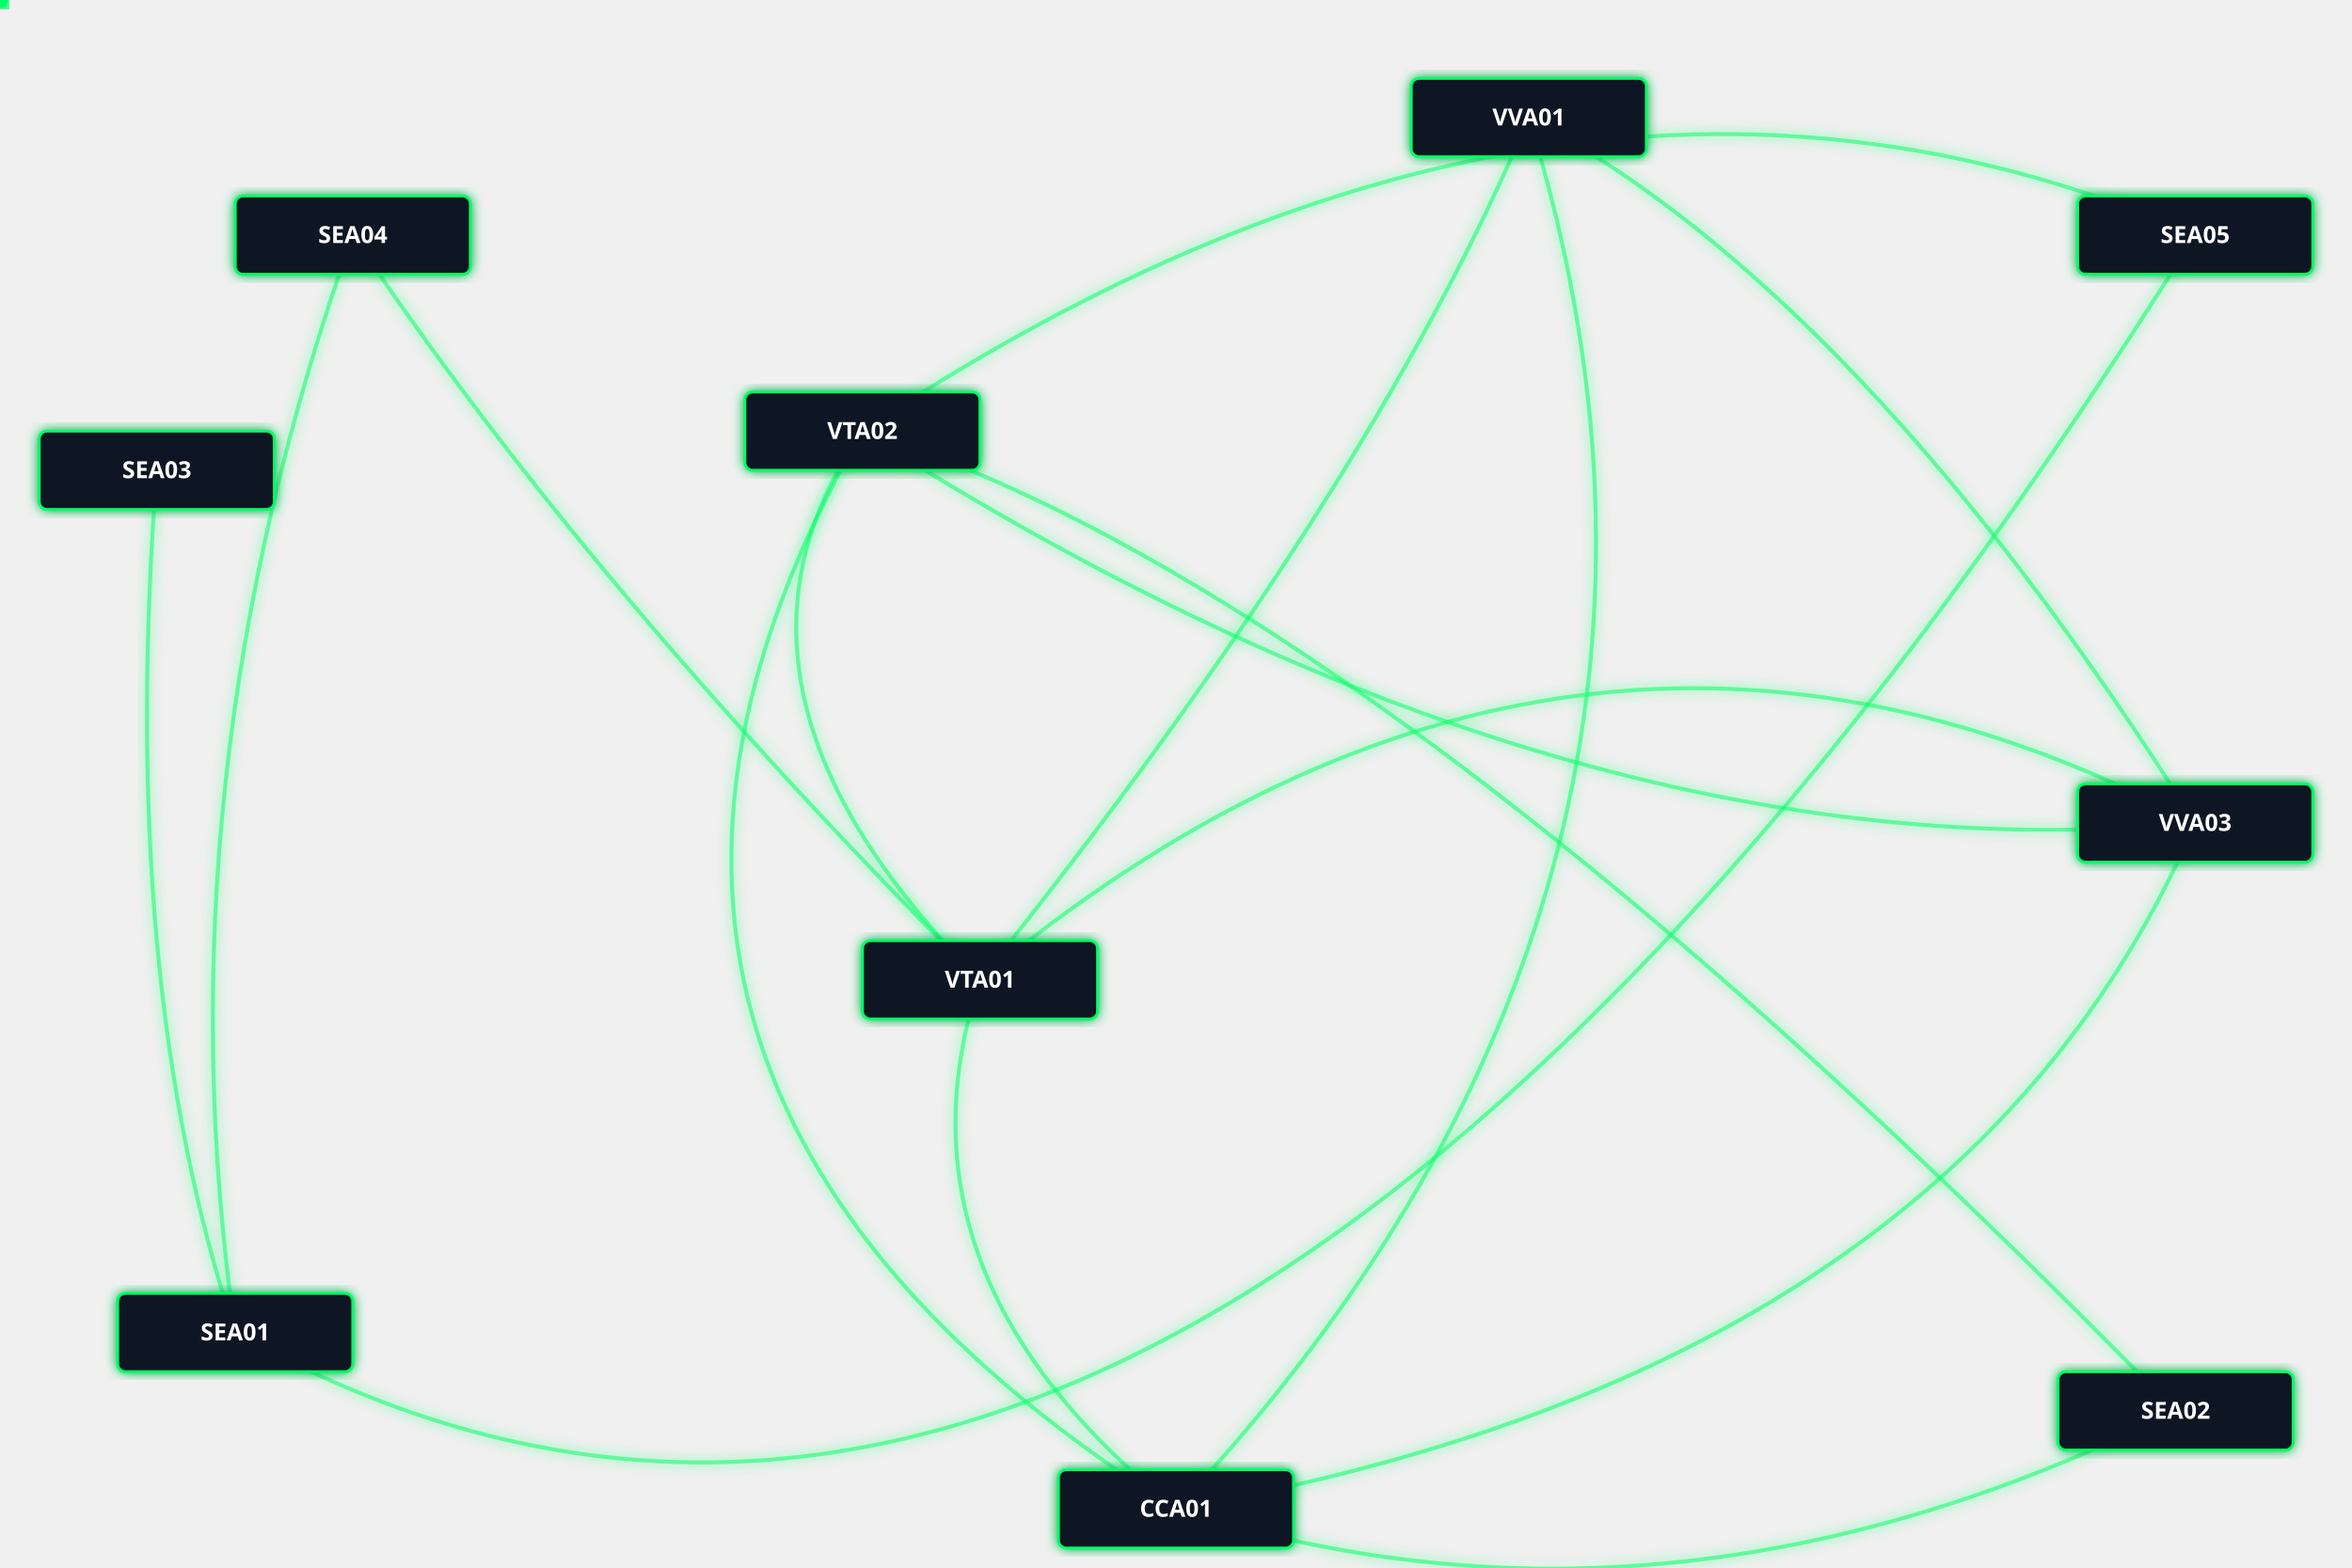
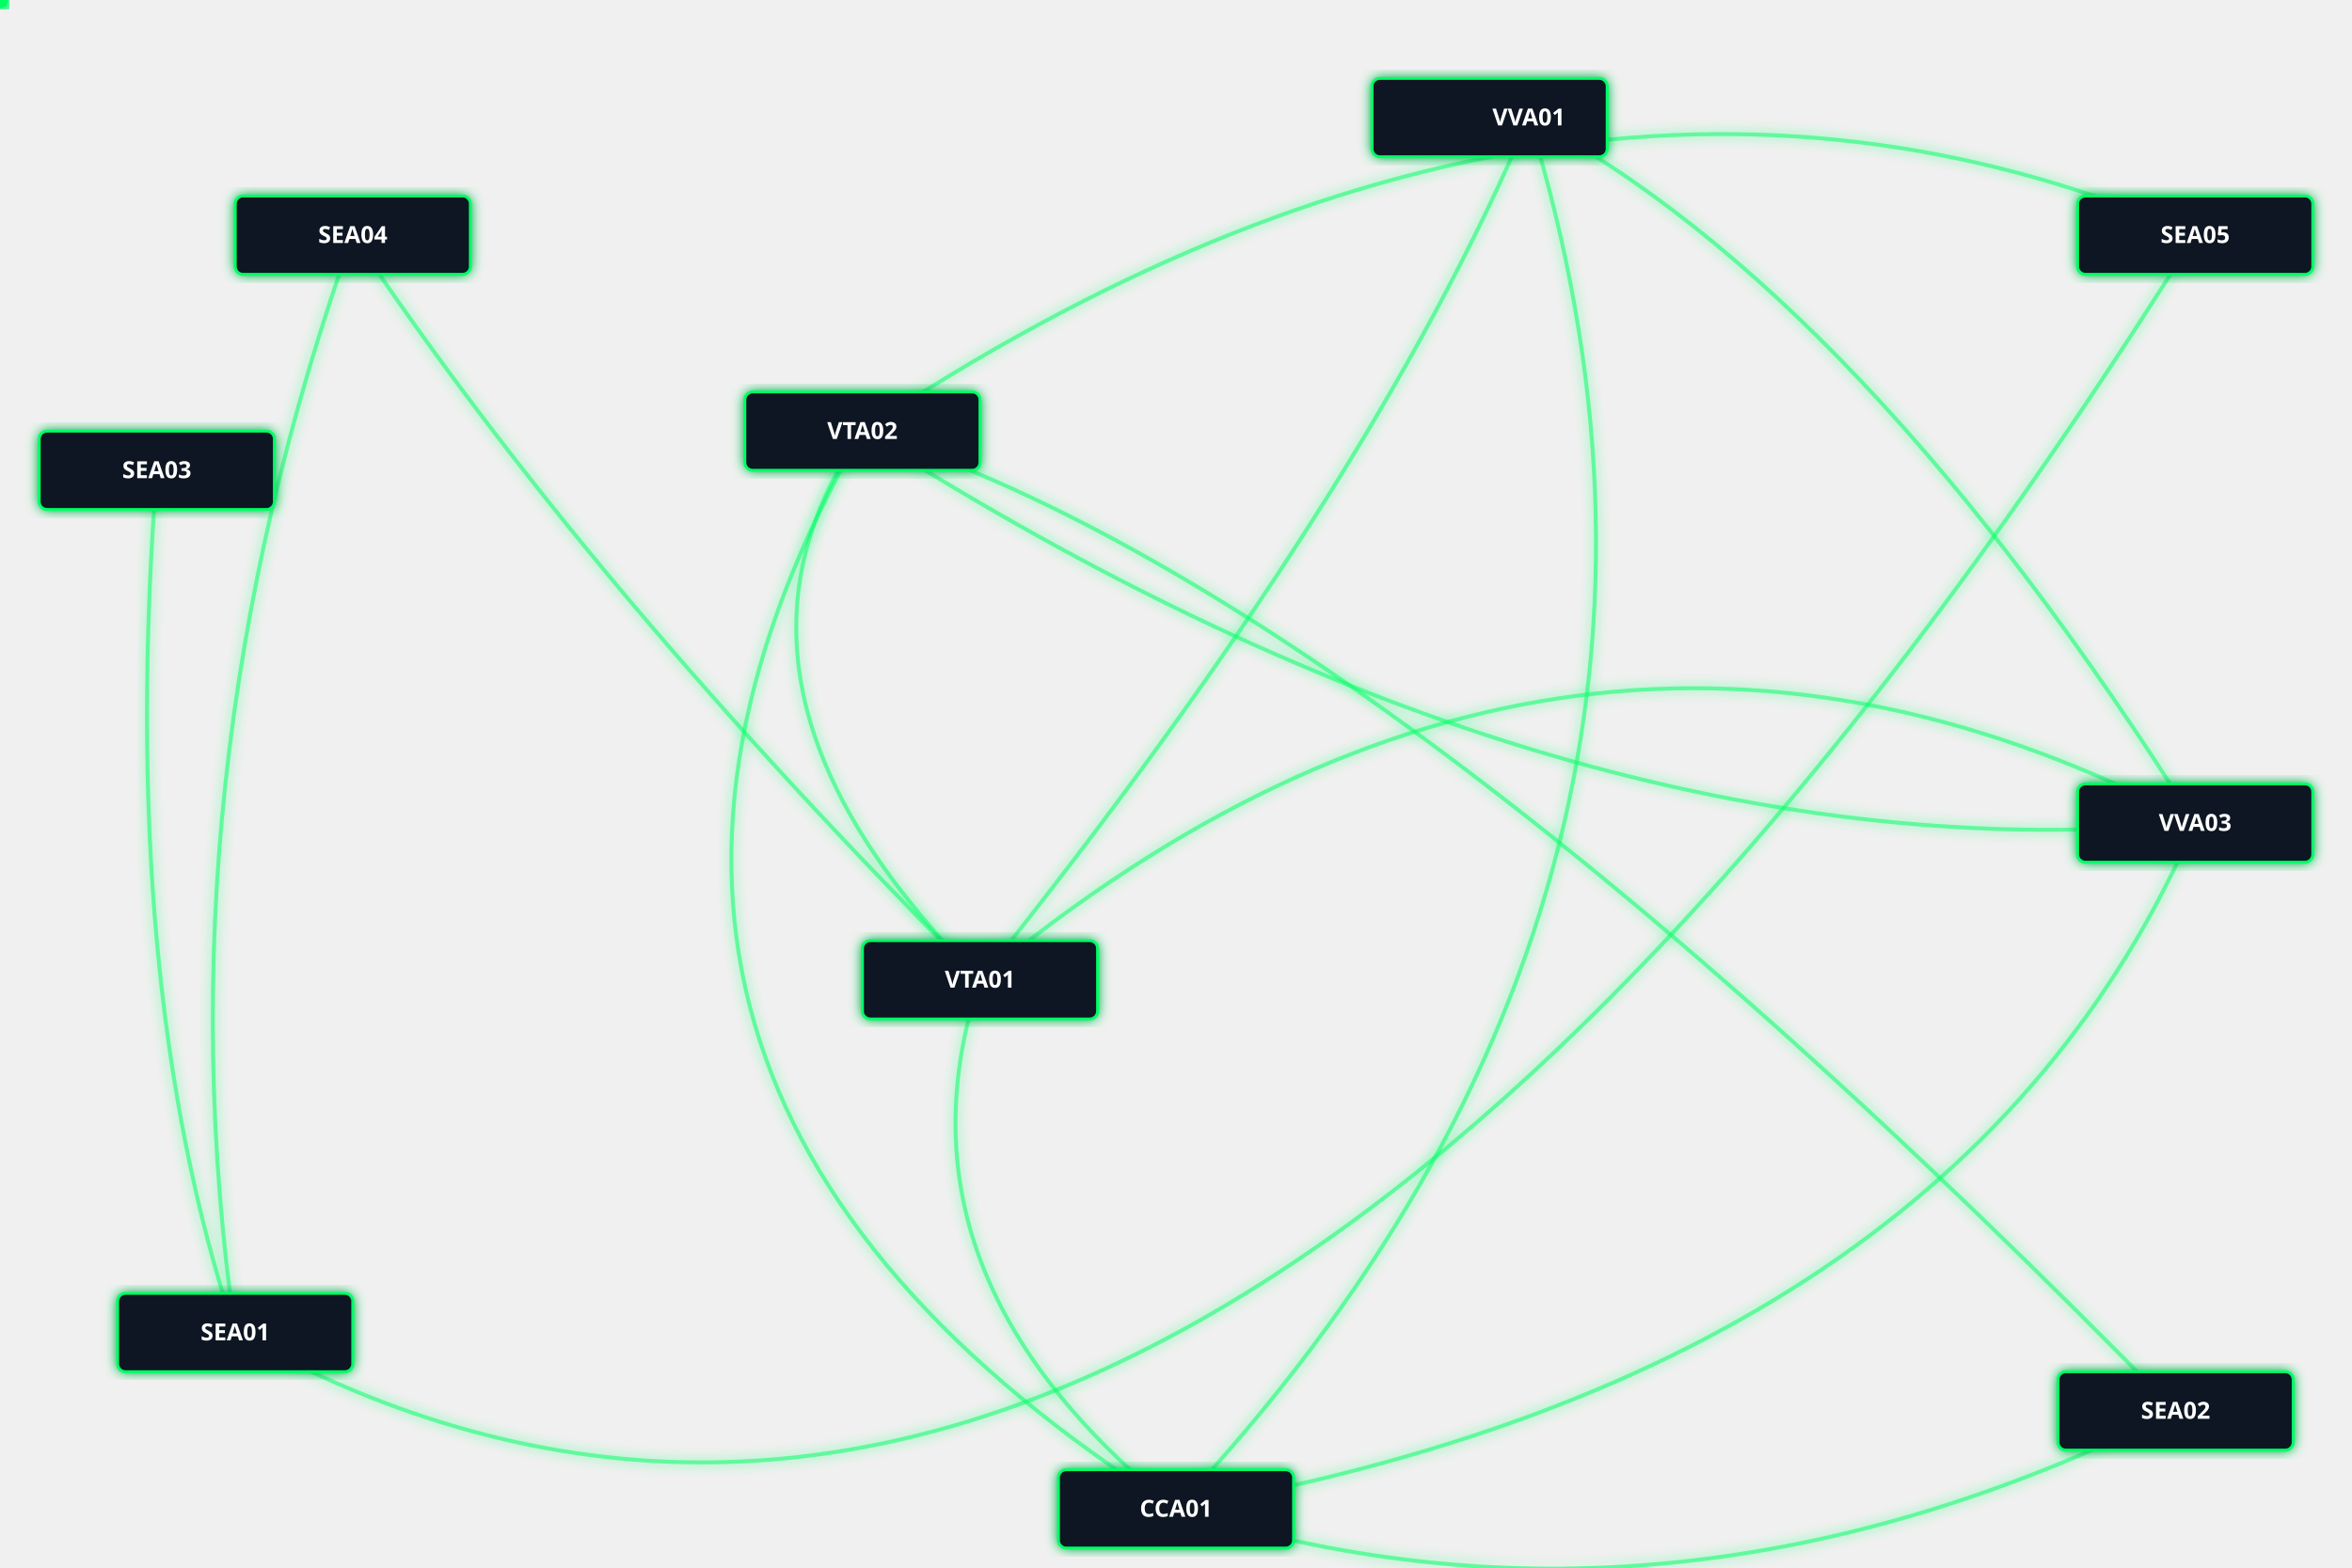
<svg xmlns="http://www.w3.org/2000/svg" id="topology-svg" viewBox="0 0 1200 800" class="absolute inset-0 w-full h-full" style="z-index:0; background-color: #1a2332;">
  <defs>
    <filter id="glow">
      <feGaussianBlur stdDeviation="3" result="blur" />
      <feMerge>
        <feMergeNode in="blur" />
        <feMergeNode in="SourceGraphic" />
      </feMerge>
    </filter>
    <style>
        .glow-line { stroke: #0f6; stroke-width: 2; filter: url(#glow); opacity: 0.6; }
        .particle { fill: #0f6; filter: url(#glow); }
        .node-text { fill: #ffffff; font-family: 'DM Sans', sans-serif; font-size: 12px; font-weight: bold; }
        .node-rect { fill: #101622; stroke: #0f6; stroke-width: 1.5; filter: url(#glow); rx: 4px; }
    </style>
  </defs>
  <g id="lines">
    <path d="M120,680 Q80,400 180,120" fill="none" class="glow-line" id="p-sea01-sea04" />
    <path d="M120,680 Q600,950 1120,120" fill="none" class="glow-line" id="p-sea01-sea05" />
    <path d="M120,680 Q60,500 80,240" fill="none" class="glow-line" id="p-sea01-sea03" />
    <path d="M180,120 Q300,300 500,500" fill="none" class="glow-line" id="p-sea04-vta01" />
    <path d="M1120,120 Q800,-20 440,220" fill="none" class="glow-line" id="p-sea05-vta02" />
    <path d="M780,60 Q900,450 600,770" fill="none" class="glow-line" id="p-vva01-cca01" />
    <path d="M780,60 Q700,250 500,500" fill="none" class="glow-line" id="p-vva01-vta01" />
    <path d="M780,60 Q950,150 1120,420" fill="none" class="glow-line" id="p-vva01-vva03" />
    <path d="M1120,420 Q800,250 500,500" fill="none" class="glow-line" id="p-vva03-vta01" />
    <path d="M1120,420 Q1000,700 600,770" fill="none" class="glow-line" id="p-vva03-cca01" />
    <path d="M1120,420 Q800,450 440,220" fill="none" class="glow-line" id="p-vva03-vta02" />
    <path d="M500,500 Q450,650 600,770" fill="none" class="glow-line" id="p-vta01-cca01" />
    <path d="M500,500 Q350,350 440,220" fill="none" class="glow-line" id="p-vta01-vta02" />
    <path d="M440,220 Q250,550 600,770" fill="none" class="glow-line" id="p-vta02-cca01" />
    <path d="M440,220 Q700,300 1110,720" fill="none" class="glow-line" id="p-vta02-sea02" />
    <path d="M600,770 Q850,850 1110,720" fill="none" class="glow-line" id="p-cca01-sea02" />
  </g>
  <g id="particles">
    <circle r="4" class="particle">
      <animateMotion dur="2.4s" repeatCount="indefinite" path="M120,680 Q80,400 180,120" />
    </circle>
    <circle r="3" class="particle" style="opacity:0.6;">
      <animateMotion dur="3.1s" repeatCount="indefinite" path="M180,120 Q80,400 120,680" />
    </circle>
    <circle r="4" class="particle">
      <animateMotion dur="4.2s" repeatCount="indefinite" path="M120,680 Q600,950 1120,120" />
    </circle>
    <circle r="3" class="particle" style="opacity:0.6;">
      <animateMotion dur="4.8s" repeatCount="indefinite" path="M1120,120 Q600,950 120,680" />
    </circle>
    <circle r="4" class="particle">
      <animateMotion dur="2.1s" repeatCount="indefinite" path="M120,680 Q60,500 80,240" />
    </circle>
    <circle r="3" class="particle" style="opacity:0.6;">
      <animateMotion dur="2.6s" repeatCount="indefinite" path="M80,240 Q60,500 120,680" />
    </circle>
    <circle r="4" class="particle">
      <animateMotion dur="2.3s" repeatCount="indefinite" path="M180,120 Q300,300 500,500" />
    </circle>
    <circle r="3" class="particle" style="opacity:0.6;">
      <animateMotion dur="2.8s" repeatCount="indefinite" path="M500,500 Q300,300 180,120" />
    </circle>
    <circle r="4" class="particle">
      <animateMotion dur="3.5s" repeatCount="indefinite" path="M1120,120 Q800,-20 440,220" />
    </circle>
    <circle r="3" class="particle" style="opacity:0.6;">
      <animateMotion dur="4.2s" repeatCount="indefinite" path="M440,220 Q800,-20 1120,120" />
    </circle>
    <circle r="4" class="particle">
      <animateMotion dur="3.2s" repeatCount="indefinite" path="M780,60 Q900,450 600,770" />
    </circle>
    <circle r="3" class="particle" style="opacity:0.6;">
      <animateMotion dur="3.7s" repeatCount="indefinite" path="M600,770 Q900,450 780,60" />
    </circle>
    <circle r="4" class="particle">
      <animateMotion dur="2.7s" repeatCount="indefinite" path="M780,60 Q700,250 500,500" />
    </circle>
    <circle r="3" class="particle" style="opacity:0.6;">
      <animateMotion dur="3.3s" repeatCount="indefinite" path="M500,500 Q700,250 780,60" />
    </circle>
    <circle r="4" class="particle">
      <animateMotion dur="2.2s" repeatCount="indefinite" path="M780,60 Q950,150 1120,420" />
    </circle>
    <circle r="3" class="particle" style="opacity:0.6;">
      <animateMotion dur="2.9s" repeatCount="indefinite" path="M1120,420 Q950,150 780,60" />
    </circle>
    <circle r="4" class="particle">
      <animateMotion dur="2.5s" repeatCount="indefinite" path="M1120,420 Q800,250 500,500" />
    </circle>
    <circle r="3" class="particle" style="opacity:0.6;">
      <animateMotion dur="3.1s" repeatCount="indefinite" path="M500,500 Q800,250 1120,420" />
    </circle>
    <circle r="4" class="particle">
      <animateMotion dur="2.9s" repeatCount="indefinite" path="M1120,420 Q1000,700 600,770" />
    </circle>
    <circle r="3" class="particle" style="opacity:0.6;">
      <animateMotion dur="3.4s" repeatCount="indefinite" path="M600,770 Q1000,700 1120,420" />
    </circle>
    <circle r="4" class="particle">
      <animateMotion dur="3.1s" repeatCount="indefinite" path="M1120,420 Q800,450 440,220" />
    </circle>
    <circle r="3" class="particle" style="opacity:0.6;">
      <animateMotion dur="3.8s" repeatCount="indefinite" path="M440,220 Q800,450 1120,420" />
    </circle>
    <circle r="4" class="particle">
      <animateMotion dur="2.4s" repeatCount="indefinite" path="M500,500 Q450,650 600,770" />
    </circle>
    <circle r="3" class="particle" style="opacity:0.6;">
      <animateMotion dur="2.8s" repeatCount="indefinite" path="M600,770 Q450,650 500,500" />
    </circle>
    <circle r="4" class="particle">
      <animateMotion dur="2.2s" repeatCount="indefinite" path="M500,500 Q350,350 440,220" />
    </circle>
    <circle r="3" class="particle" style="opacity:0.6;">
      <animateMotion dur="2.6s" repeatCount="indefinite" path="M440,220 Q350,350 500,500" />
    </circle>
    <circle r="4" class="particle">
      <animateMotion dur="3.2s" repeatCount="indefinite" path="M440,220 Q250,550 600,770" />
    </circle>
    <circle r="3" class="particle" style="opacity:0.6;">
      <animateMotion dur="3.7s" repeatCount="indefinite" path="M600,770 Q250,550 440,220" />
    </circle>
    <circle r="4" class="particle">
      <animateMotion dur="3.5s" repeatCount="indefinite" path="M440,220 Q700,300 1110,720" />
    </circle>
    <circle r="3" class="particle" style="opacity:0.6;">
      <animateMotion dur="4.1s" repeatCount="indefinite" path="M1110,720 Q700,300 440,220" />
    </circle>
    <circle r="4" class="particle">
      <animateMotion dur="2.3s" repeatCount="indefinite" path="M600,770 Q850,850 1110,720" />
    </circle>
    <circle r="3" class="particle" style="opacity:0.6;">
      <animateMotion dur="2.7s" repeatCount="indefinite" path="M1110,720 Q850,850 600,770" />
    </circle>
  </g>
  <g id="nodes">
    <rect x="20" y="220" width="120" height="40" class="node-rect" />
    <text x="80" y="244" text-anchor="middle" class="node-text">SEA03</text>
    <rect x="60" y="660" width="120" height="40" class="node-rect" />
    <text x="120" y="684" text-anchor="middle" class="node-text">SEA01</text>
    <rect x="120" y="100" width="120" height="40" class="node-rect" />
    <text x="180" y="124" text-anchor="middle" class="node-text">SEA04</text>
    <rect x="380" y="200" width="120" height="40" class="node-rect" />
    <text x="440" y="224" text-anchor="middle" class="node-text">VTA02</text>
    <rect x="440" y="480" width="120" height="40" class="node-rect" />
    <text x="500" y="504" text-anchor="middle" class="node-text">VTA01</text>
-     <rect x="720" y="40" width="120" height="40" class="node-rect" />
+     <rect x="700" y="40" width="120" height="40" class="node-rect" />
    <text x="780" y="64" text-anchor="middle" class="node-text">VVA01</text>
    <rect x="1060" y="400" width="120" height="40" class="node-rect" />
    <text x="1120" y="424" text-anchor="middle" class="node-text">VVA03</text>
    <rect x="1060" y="100" width="120" height="40" class="node-rect" />
    <text x="1120" y="124" text-anchor="middle" class="node-text">SEA05</text>
    <rect x="1050" y="700" width="120" height="40" class="node-rect" />
    <text x="1110" y="724" text-anchor="middle" class="node-text">SEA02</text>
    <rect x="540" y="750" width="120" height="40" class="node-rect" />
    <text x="600" y="774" text-anchor="middle" class="node-text">CCA01</text>
  </g>
</svg>
